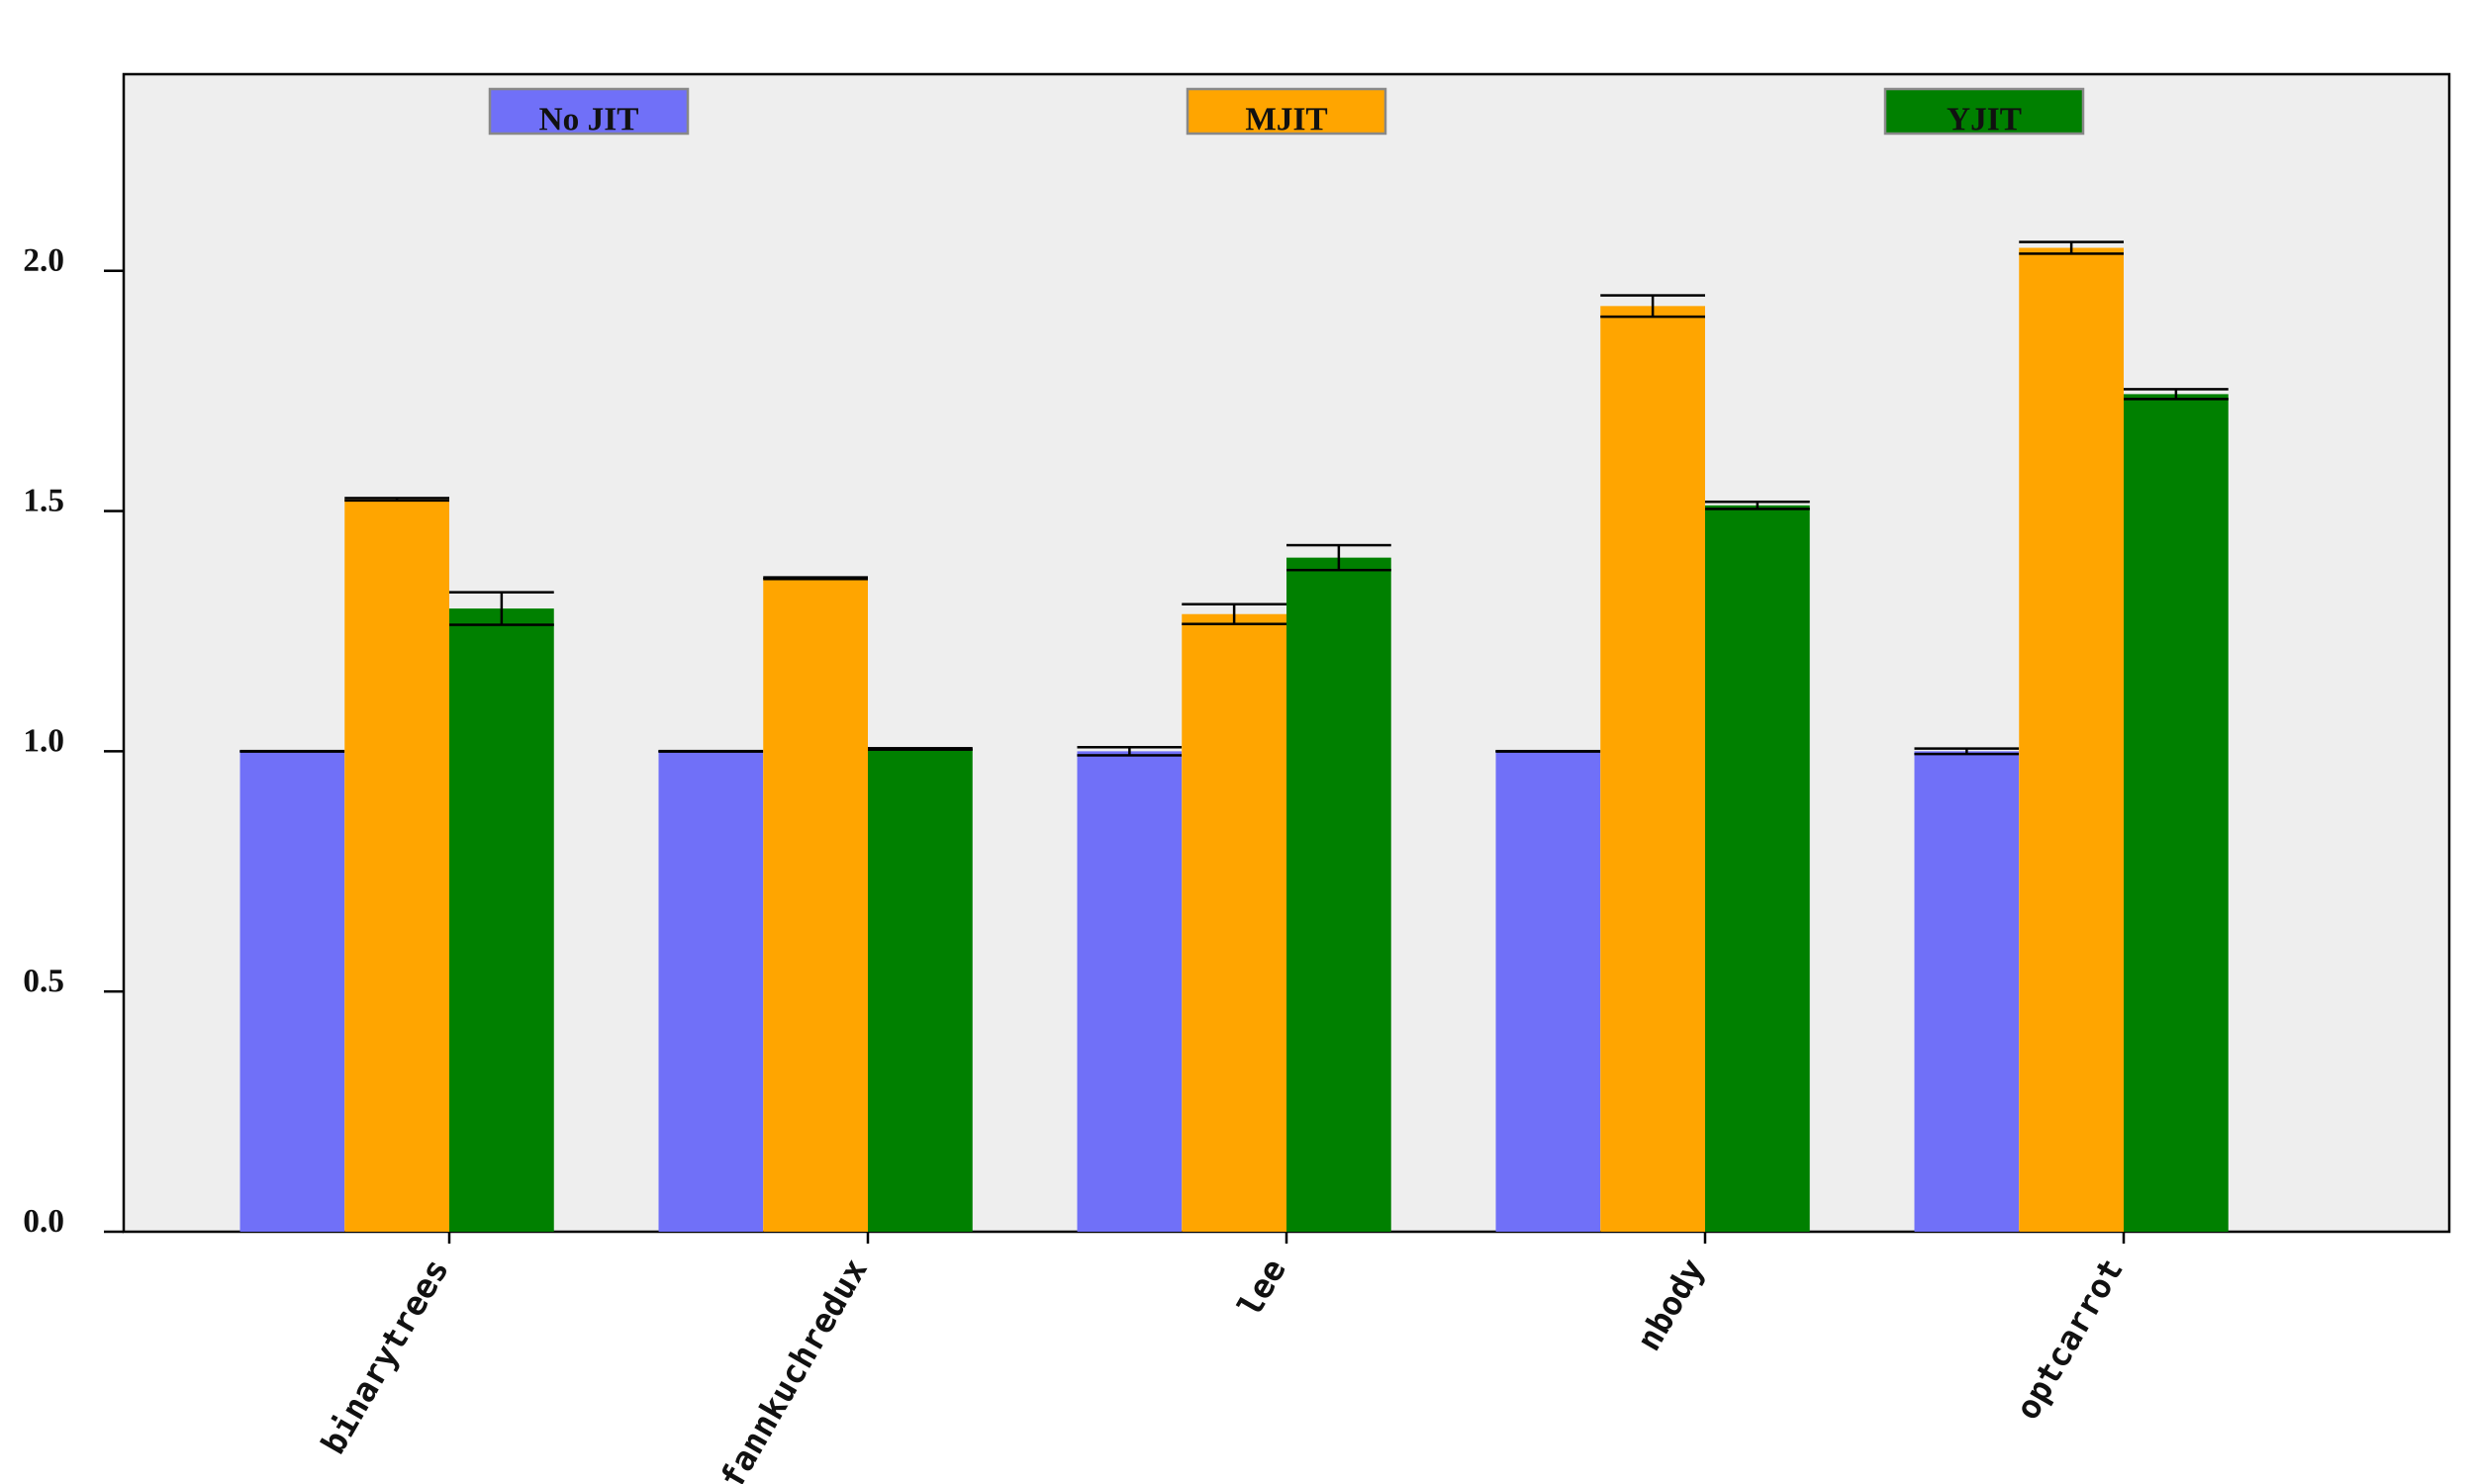
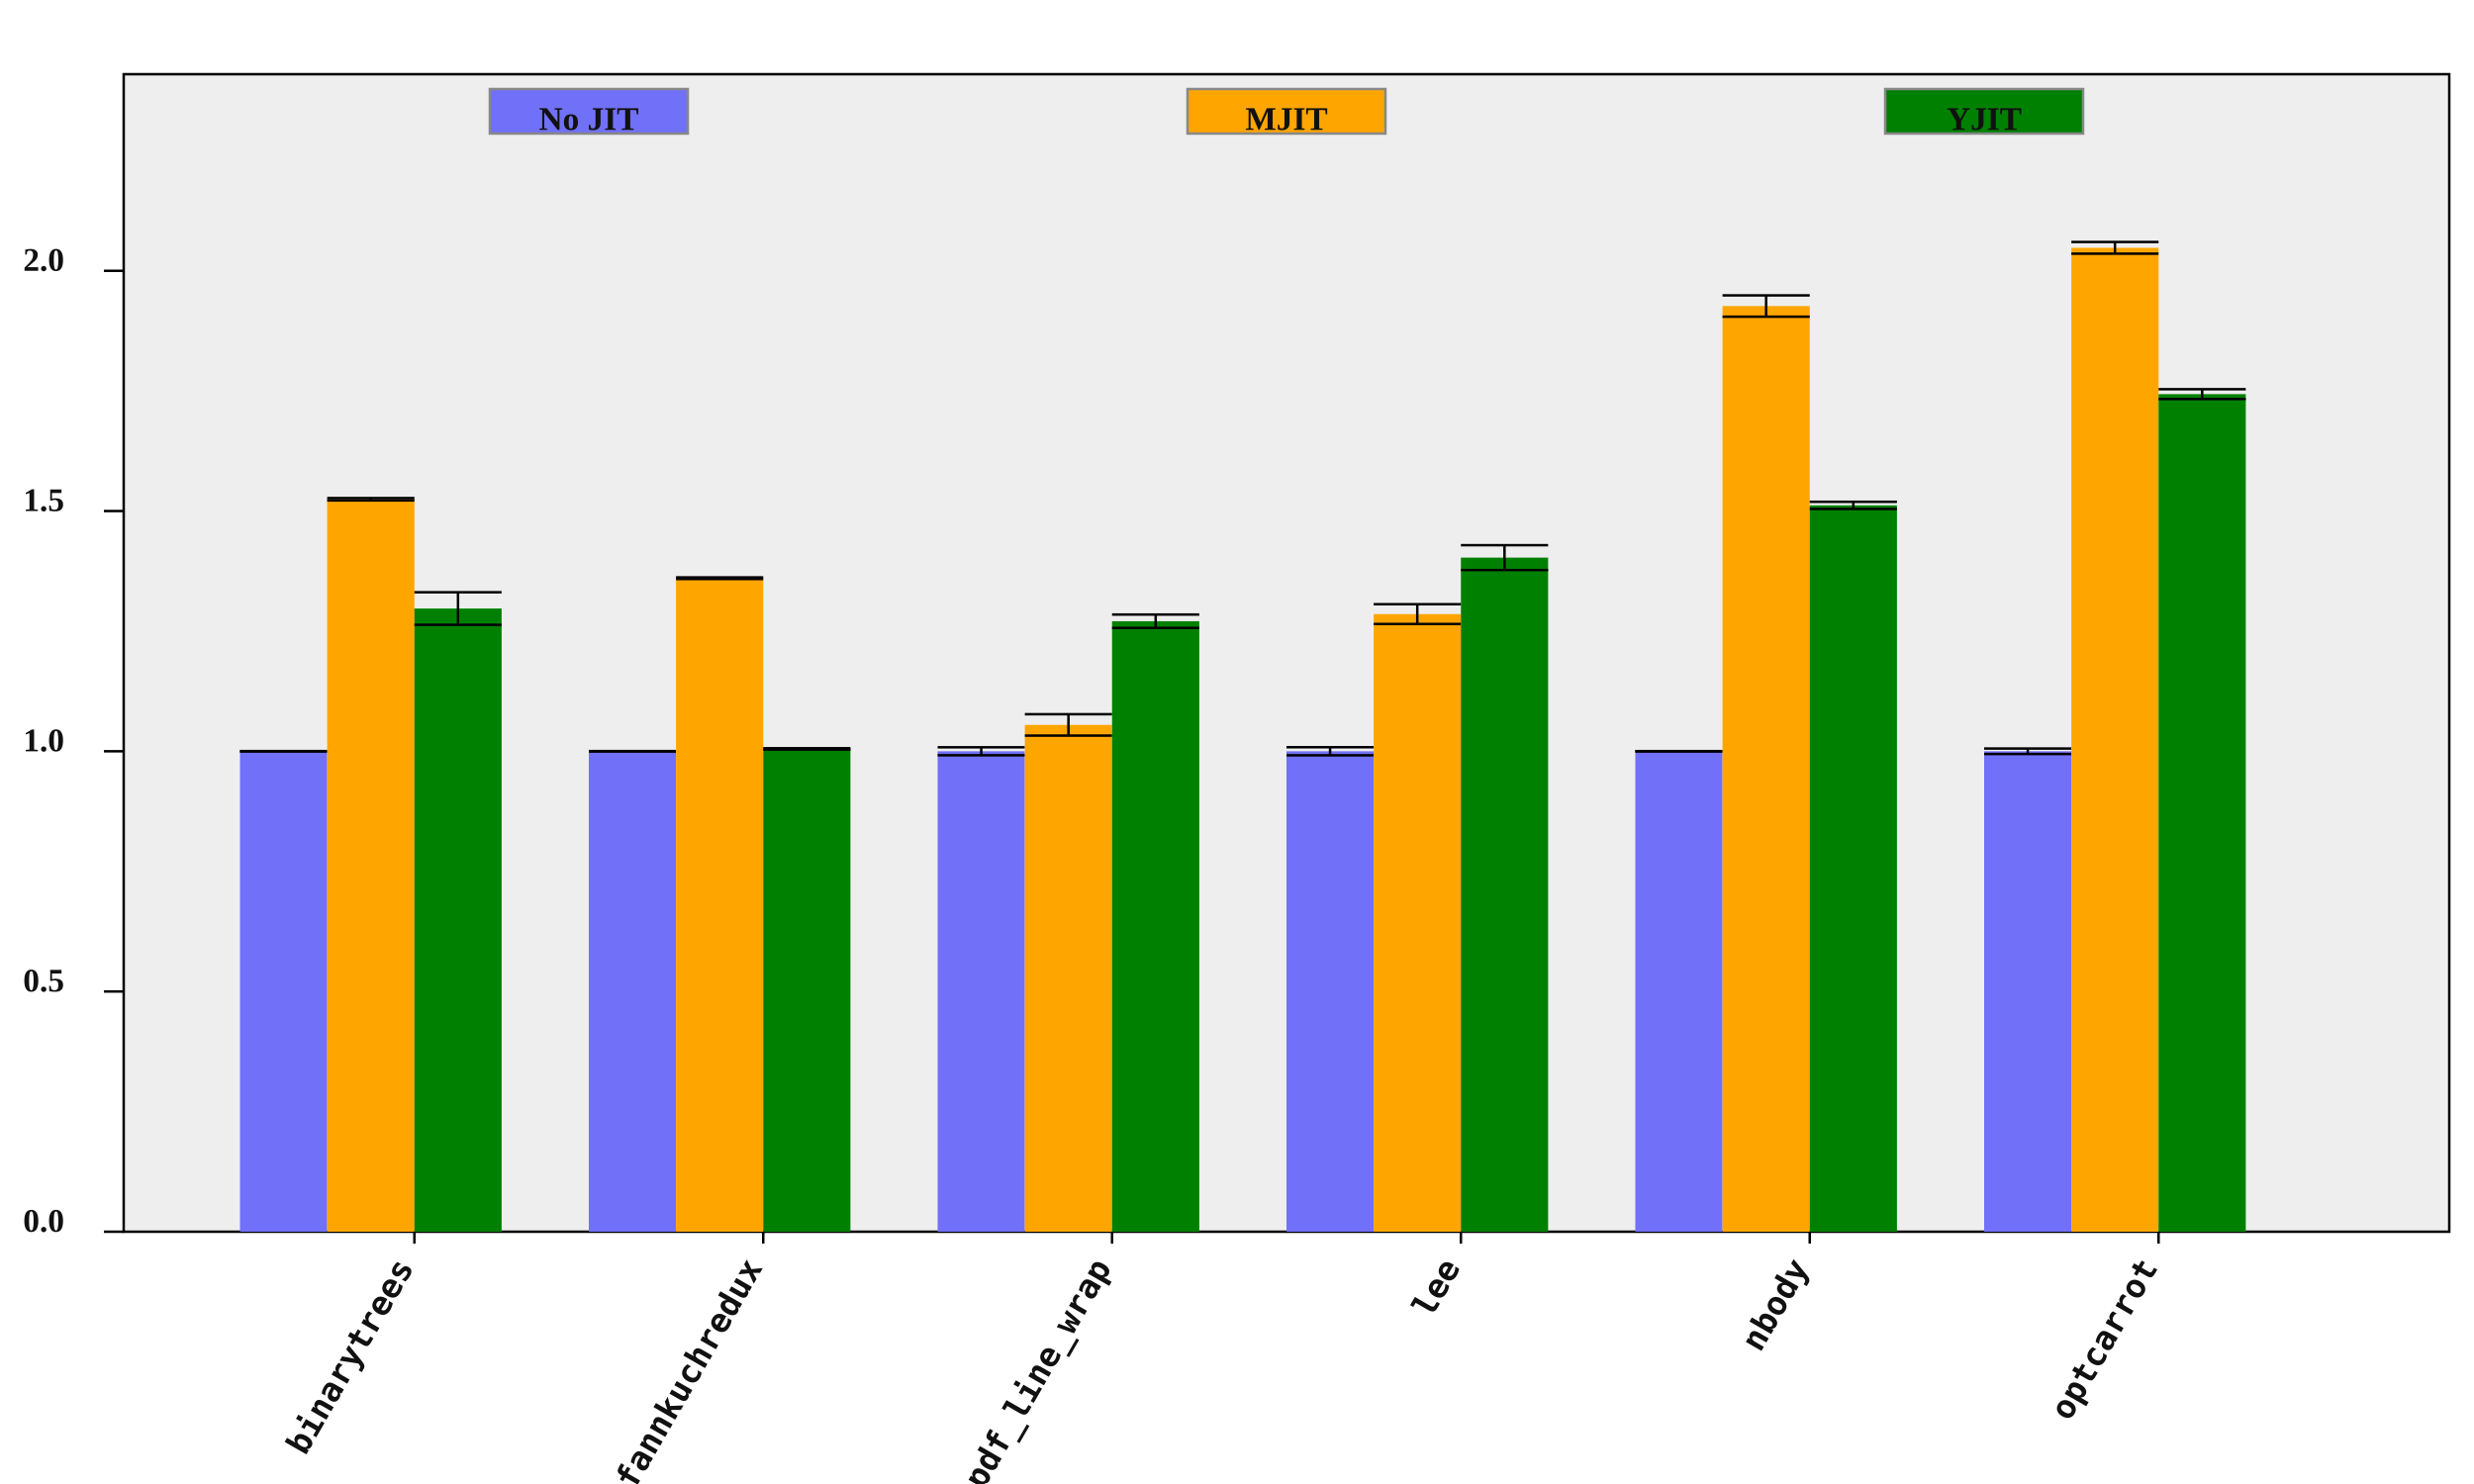
<svg xmlns="http://www.w3.org/2000/svg" viewBox="0 0 1000 600" width="100%" height="100%">
  <rect x="50.0" y="30.0" width="940.0" height="468" stroke="#000" fill="#EEE" />
  <line x1="42.0" y1="498" x2="50.0" y2="498" stroke="#000" />
  <text x="26" y="498" text-anchor="end" font-weight="bold" font-size="small" fill="#111">
0.0
</text>
  <line x1="42.0" y1="400.873" x2="50.0" y2="400.873" stroke="#000" />
  <text x="26" y="400.873" text-anchor="end" font-weight="bold" font-size="small" fill="#111">
0.5
</text>
  <line x1="42.0" y1="303.747" x2="50.0" y2="303.747" stroke="#000" />
  <text x="26" y="303.747" text-anchor="end" font-weight="bold" font-size="small" fill="#111">
1.0
</text>
  <line x1="42.0" y1="206.62" x2="50.0" y2="206.62" stroke="#000" />
  <text x="26" y="206.62" text-anchor="end" font-weight="bold" font-size="small" fill="#111">
1.5
</text>
  <line x1="42.0" y1="109.494" x2="50.0" y2="109.494" stroke="#000" />
  <text x="26" y="109.494" text-anchor="end" font-weight="bold" font-size="small" fill="#111">
2.0
</text>
  <rect x="198" y="36" width="80.0" height="18.0" fill="#7070f8" stroke="#888" />
  <text x="238.0" y="52.5" font-size="small" text-anchor="middle" font-weight="bold" fill="#111">
No JIT
</text>
  <rect x="480" y="36" width="80.0" height="18.0" fill="orange" stroke="#888" />
  <text x="520" y="52.5" font-size="small" text-anchor="middle" font-weight="bold" fill="#111">
MJIT
</text>
  <rect x="762" y="36" width="80.0" height="18.0" fill="green" stroke="#888" />
  <text x="802" y="52.5" font-size="small" text-anchor="middle" font-weight="bold" fill="#111">
YJIT
</text>
-   <rect x="97.0" y="303.747" width="42.3" height="194.253" fill="#7070f8" data-tooltip="1.00x No-JIT time (No JIT)" />
-   <line x1="97.0" y1="303.669" x2="139.3" y2="303.669" stroke="#000" />
-   <line x1="97.0" y1="303.825" x2="139.3" y2="303.825" stroke="#000" />
-   <line x1="118.15" y1="303.669" x2="118.15" y2="303.825" stroke="#000" />
-   <rect x="139.3" y="201.858" width="42.3" height="296.142" fill="orange" data-tooltip="1.52x No-JIT time (MJIT)" />
-   <line x1="139.3" y1="201.376" x2="181.6" y2="201.376" stroke="#000" />
-   <line x1="139.3" y1="202.34" x2="181.6" y2="202.34" stroke="#000" />
-   <line x1="160.45" y1="201.376" x2="160.45" y2="202.34" stroke="#000" />
-   <rect x="181.6" y="246.039" width="42.3" height="251.961" fill="green" data-tooltip="1.30x No-JIT time (YJIT)" />
-   <line x1="181.6" y1="239.461" x2="223.9" y2="239.461" stroke="#000" />
-   <line x1="181.6" y1="252.617" x2="223.9" y2="252.617" stroke="#000" />
-   <line x1="202.75" y1="239.461" x2="202.75" y2="252.617" stroke="#000" />
-   <line x1="181.6" y1="498.0" x2="181.6" y2="502.8" stroke="#000" />
-   <text x="181.6" y="512.4" fill="#111" font-size="small" font-family="monospace" font-weight="bold" text-anchor="end" transform="rotate(-60, 181.6, 512.4)">
+   <rect x="97.0" y="303.747" width="35.25" height="194.253" fill="#7070f8" data-tooltip="1.00x No-JIT time (No JIT)" />
+   <line x1="97.0" y1="303.669" x2="132.25" y2="303.669" stroke="#000" />
+   <line x1="97.0" y1="303.825" x2="132.25" y2="303.825" stroke="#000" />
+   <line x1="114.625" y1="303.669" x2="114.625" y2="303.825" stroke="#000" />
+   <rect x="132.25" y="201.858" width="35.25" height="296.142" fill="orange" data-tooltip="1.52x No-JIT time (MJIT)" />
+   <line x1="132.25" y1="201.376" x2="167.5" y2="201.376" stroke="#000" />
+   <line x1="132.25" y1="202.34" x2="167.5" y2="202.34" stroke="#000" />
+   <line x1="149.875" y1="201.376" x2="149.875" y2="202.34" stroke="#000" />
+   <rect x="167.5" y="246.039" width="35.25" height="251.961" fill="green" data-tooltip="1.30x No-JIT time (YJIT)" />
+   <line x1="167.5" y1="239.461" x2="202.75" y2="239.461" stroke="#000" />
+   <line x1="167.5" y1="252.617" x2="202.75" y2="252.617" stroke="#000" />
+   <line x1="185.125" y1="239.461" x2="185.125" y2="252.617" stroke="#000" />
+   <line x1="167.5" y1="498.0" x2="167.5" y2="502.8" stroke="#000" />
+   <text x="167.5" y="512.4" fill="#111" font-size="small" font-family="monospace" font-weight="bold" text-anchor="end" transform="rotate(-60, 167.5, 512.4)">
binarytrees
</text>
-   <rect x="266.2" y="303.747" width="42.3" height="194.253" fill="#7070f8" data-tooltip="1.00x No-JIT time (No JIT)" />
-   <line x1="266.2" y1="303.664" x2="308.5" y2="303.664" stroke="#000" />
-   <line x1="266.2" y1="303.83" x2="308.5" y2="303.83" stroke="#000" />
-   <line x1="287.35" y1="303.664" x2="287.35" y2="303.83" stroke="#000" />
-   <rect x="308.5" y="233.773" width="42.3" height="264.227" fill="orange" data-tooltip="1.36x No-JIT time (MJIT)" />
-   <line x1="308.5" y1="233.443" x2="350.8" y2="233.443" stroke="#000" />
-   <line x1="308.5" y1="234.103" x2="350.8" y2="234.103" stroke="#000" />
-   <line x1="329.65" y1="233.443" x2="329.65" y2="234.103" stroke="#000" />
-   <rect x="350.8" y="302.797" width="42.3" height="195.203" fill="green" data-tooltip="1.00x No-JIT time (YJIT)" />
-   <line x1="350.8" y1="302.518" x2="393.1" y2="302.518" stroke="#000" />
-   <line x1="350.8" y1="303.075" x2="393.1" y2="303.075" stroke="#000" />
-   <line x1="371.95" y1="302.518" x2="371.95" y2="303.075" stroke="#000" />
-   <line x1="350.8" y1="498.0" x2="350.8" y2="502.8" stroke="#000" />
-   <text x="350.8" y="512.4" fill="#111" font-size="small" font-family="monospace" font-weight="bold" text-anchor="end" transform="rotate(-60, 350.8, 512.4)">
+   <rect x="238.0" y="303.747" width="35.25" height="194.253" fill="#7070f8" data-tooltip="1.00x No-JIT time (No JIT)" />
+   <line x1="238.0" y1="303.664" x2="273.25" y2="303.664" stroke="#000" />
+   <line x1="238.0" y1="303.83" x2="273.25" y2="303.83" stroke="#000" />
+   <line x1="255.625" y1="303.664" x2="255.625" y2="303.83" stroke="#000" />
+   <rect x="273.25" y="233.773" width="35.25" height="264.227" fill="orange" data-tooltip="1.36x No-JIT time (MJIT)" />
+   <line x1="273.25" y1="233.443" x2="308.5" y2="233.443" stroke="#000" />
+   <line x1="273.25" y1="234.103" x2="308.5" y2="234.103" stroke="#000" />
+   <line x1="290.875" y1="233.443" x2="290.875" y2="234.103" stroke="#000" />
+   <rect x="308.5" y="302.797" width="35.25" height="195.203" fill="green" data-tooltip="1.00x No-JIT time (YJIT)" />
+   <line x1="308.5" y1="302.518" x2="343.75" y2="302.518" stroke="#000" />
+   <line x1="308.5" y1="303.075" x2="343.75" y2="303.075" stroke="#000" />
+   <line x1="326.125" y1="302.518" x2="326.125" y2="303.075" stroke="#000" />
+   <line x1="308.5" y1="498.0" x2="308.5" y2="502.8" stroke="#000" />
+   <text x="308.5" y="512.4" fill="#111" font-size="small" font-family="monospace" font-weight="bold" text-anchor="end" transform="rotate(-60, 308.5, 512.4)">
fannkuchredux
</text>
-   <rect x="435.4" y="303.747" width="42.3" height="194.253" fill="#7070f8" data-tooltip="1.00x No-JIT time (No JIT)" />
-   <line x1="435.4" y1="302.111" x2="477.7" y2="302.111" stroke="#000" />
-   <line x1="435.4" y1="305.383" x2="477.7" y2="305.383" stroke="#000" />
-   <line x1="456.55" y1="302.111" x2="456.55" y2="305.383" stroke="#000" />
-   <rect x="477.7" y="248.288" width="42.3" height="249.712" fill="orange" data-tooltip="1.29x No-JIT time (MJIT)" />
-   <line x1="477.7" y1="244.29" x2="520.0" y2="244.29" stroke="#000" />
-   <line x1="477.7" y1="252.285" x2="520.0" y2="252.285" stroke="#000" />
-   <line x1="498.85" y1="244.29" x2="498.85" y2="252.285" stroke="#000" />
-   <rect x="520.0" y="225.454" width="42.3" height="272.546" fill="green" data-tooltip="1.40x No-JIT time (YJIT)" />
-   <line x1="520.0" y1="220.427" x2="562.3" y2="220.427" stroke="#000" />
-   <line x1="520.0" y1="230.481" x2="562.3" y2="230.481" stroke="#000" />
-   <line x1="541.15" y1="220.427" x2="541.15" y2="230.481" stroke="#000" />
-   <line x1="520.0" y1="498.0" x2="520.0" y2="502.8" stroke="#000" />
-   <text x="520.0" y="512.4" fill="#111" font-size="small" font-family="monospace" font-weight="bold" text-anchor="end" transform="rotate(-60, 520.0, 512.4)">
+   <rect x="379.0" y="303.747" width="35.25" height="194.253" fill="#7070f8" data-tooltip="1.00x No-JIT time (No JIT)" />
+   <line x1="379.0" y1="302.134" x2="414.25" y2="302.134" stroke="#000" />
+   <line x1="379.0" y1="305.36" x2="414.25" y2="305.36" stroke="#000" />
+   <line x1="396.625" y1="302.134" x2="396.625" y2="305.36" stroke="#000" />
+   <rect x="414.25" y="293.091" width="35.25" height="204.909" fill="orange" data-tooltip="1.05x No-JIT time (MJIT)" />
+   <line x1="414.25" y1="288.768" x2="449.5" y2="288.768" stroke="#000" />
+   <line x1="414.25" y1="297.414" x2="449.5" y2="297.414" stroke="#000" />
+   <line x1="431.875" y1="288.768" x2="431.875" y2="297.414" stroke="#000" />
+   <rect x="449.5" y="251.173" width="35.25" height="246.827" fill="green" data-tooltip="1.27x No-JIT time (YJIT)" />
+   <line x1="449.5" y1="248.472" x2="484.75" y2="248.472" stroke="#000" />
+   <line x1="449.5" y1="253.874" x2="484.75" y2="253.874" stroke="#000" />
+   <line x1="467.125" y1="248.472" x2="467.125" y2="253.874" stroke="#000" />
+   <line x1="449.5" y1="498.0" x2="449.5" y2="502.8" stroke="#000" />
+   <text x="449.5" y="512.4" fill="#111" font-size="small" font-family="monospace" font-weight="bold" text-anchor="end" transform="rotate(-60, 449.5, 512.4)">
+ hexapdf_line_wrap
+ </text>
+   <rect x="520" y="303.747" width="35.25" height="194.253" fill="#7070f8" data-tooltip="1.00x No-JIT time (No JIT)" />
+   <line x1="520" y1="302.111" x2="555.25" y2="302.111" stroke="#000" />
+   <line x1="520" y1="305.383" x2="555.25" y2="305.383" stroke="#000" />
+   <line x1="537.625" y1="302.111" x2="537.625" y2="305.383" stroke="#000" />
+   <rect x="555.25" y="248.288" width="35.25" height="249.712" fill="orange" data-tooltip="1.29x No-JIT time (MJIT)" />
+   <line x1="555.25" y1="244.29" x2="590.5" y2="244.29" stroke="#000" />
+   <line x1="555.25" y1="252.285" x2="590.5" y2="252.285" stroke="#000" />
+   <line x1="572.875" y1="244.29" x2="572.875" y2="252.285" stroke="#000" />
+   <rect x="590.5" y="225.454" width="35.25" height="272.546" fill="green" data-tooltip="1.40x No-JIT time (YJIT)" />
+   <line x1="590.5" y1="220.427" x2="625.75" y2="220.427" stroke="#000" />
+   <line x1="590.5" y1="230.481" x2="625.75" y2="230.481" stroke="#000" />
+   <line x1="608.125" y1="220.427" x2="608.125" y2="230.481" stroke="#000" />
+   <line x1="590.5" y1="498.0" x2="590.5" y2="502.8" stroke="#000" />
+   <text x="590.5" y="512.4" fill="#111" font-size="small" font-family="monospace" font-weight="bold" text-anchor="end" transform="rotate(-60, 590.5, 512.4)">
lee
</text>
-   <rect x="604.6" y="303.747" width="42.3" height="194.253" fill="#7070f8" data-tooltip="1.00x No-JIT time (No JIT)" />
-   <line x1="604.6" y1="303.682" x2="646.9" y2="303.682" stroke="#000" />
-   <line x1="604.6" y1="303.812" x2="646.9" y2="303.812" stroke="#000" />
-   <line x1="625.75" y1="303.682" x2="625.75" y2="303.812" stroke="#000" />
-   <rect x="646.9" y="123.737" width="42.3" height="374.263" fill="orange" data-tooltip="1.93x No-JIT time (MJIT)" />
-   <line x1="646.9" y1="119.426" x2="689.2" y2="119.426" stroke="#000" />
-   <line x1="646.9" y1="128.049" x2="689.2" y2="128.049" stroke="#000" />
-   <line x1="668.05" y1="119.426" x2="668.05" y2="128.049" stroke="#000" />
-   <rect x="689.2" y="204.327" width="42.3" height="293.673" fill="green" data-tooltip="1.51x No-JIT time (YJIT)" />
-   <line x1="689.2" y1="202.883" x2="731.5" y2="202.883" stroke="#000" />
-   <line x1="689.2" y1="205.771" x2="731.5" y2="205.771" stroke="#000" />
-   <line x1="710.35" y1="202.883" x2="710.35" y2="205.771" stroke="#000" />
-   <line x1="689.2" y1="498.0" x2="689.2" y2="502.8" stroke="#000" />
-   <text x="689.2" y="512.4" fill="#111" font-size="small" font-family="monospace" font-weight="bold" text-anchor="end" transform="rotate(-60, 689.2, 512.4)">
+   <rect x="661" y="303.747" width="35.25" height="194.253" fill="#7070f8" data-tooltip="1.00x No-JIT time (No JIT)" />
+   <line x1="661" y1="303.682" x2="696.25" y2="303.682" stroke="#000" />
+   <line x1="661" y1="303.812" x2="696.25" y2="303.812" stroke="#000" />
+   <line x1="678.625" y1="303.682" x2="678.625" y2="303.812" stroke="#000" />
+   <rect x="696.25" y="123.737" width="35.25" height="374.263" fill="orange" data-tooltip="1.93x No-JIT time (MJIT)" />
+   <line x1="696.25" y1="119.426" x2="731.5" y2="119.426" stroke="#000" />
+   <line x1="696.25" y1="128.049" x2="731.5" y2="128.049" stroke="#000" />
+   <line x1="713.875" y1="119.426" x2="713.875" y2="128.049" stroke="#000" />
+   <rect x="731.5" y="204.327" width="35.25" height="293.673" fill="green" data-tooltip="1.51x No-JIT time (YJIT)" />
+   <line x1="731.5" y1="202.883" x2="766.75" y2="202.883" stroke="#000" />
+   <line x1="731.5" y1="205.771" x2="766.75" y2="205.771" stroke="#000" />
+   <line x1="749.125" y1="202.883" x2="749.125" y2="205.771" stroke="#000" />
+   <line x1="731.5" y1="498.0" x2="731.5" y2="502.8" stroke="#000" />
+   <text x="731.5" y="512.4" fill="#111" font-size="small" font-family="monospace" font-weight="bold" text-anchor="end" transform="rotate(-60, 731.5, 512.4)">
nbody
</text>
-   <rect x="773.8" y="303.747" width="42.3" height="194.253" fill="#7070f8" data-tooltip="1.00x No-JIT time (No JIT)" />
-   <line x1="773.8" y1="302.643" x2="816.1" y2="302.643" stroke="#000" />
-   <line x1="773.8" y1="304.851" x2="816.1" y2="304.851" stroke="#000" />
-   <line x1="794.95" y1="302.643" x2="794.95" y2="304.851" stroke="#000" />
-   <rect x="816.1" y="100.2" width="42.3" height="397.8" fill="orange" data-tooltip="2.05x No-JIT time (MJIT)" />
-   <line x1="816.1" y1="97.836" x2="858.4" y2="97.836" stroke="#000" />
-   <line x1="816.1" y1="102.564" x2="858.4" y2="102.564" stroke="#000" />
-   <line x1="837.25" y1="97.836" x2="837.25" y2="102.564" stroke="#000" />
-   <rect x="858.4" y="159.353" width="42.3" height="338.647" fill="green" data-tooltip="1.74x No-JIT time (YJIT)" />
-   <line x1="858.4" y1="157.362" x2="900.7" y2="157.362" stroke="#000" />
-   <line x1="858.4" y1="161.344" x2="900.7" y2="161.344" stroke="#000" />
-   <line x1="879.55" y1="157.362" x2="879.55" y2="161.344" stroke="#000" />
-   <line x1="858.4" y1="498.0" x2="858.4" y2="502.8" stroke="#000" />
-   <text x="858.4" y="512.4" fill="#111" font-size="small" font-family="monospace" font-weight="bold" text-anchor="end" transform="rotate(-60, 858.4, 512.4)">
+   <rect x="802" y="303.747" width="35.25" height="194.253" fill="#7070f8" data-tooltip="1.00x No-JIT time (No JIT)" />
+   <line x1="802" y1="302.643" x2="837.25" y2="302.643" stroke="#000" />
+   <line x1="802" y1="304.851" x2="837.25" y2="304.851" stroke="#000" />
+   <line x1="819.625" y1="302.643" x2="819.625" y2="304.851" stroke="#000" />
+   <rect x="837.25" y="100.2" width="35.25" height="397.8" fill="orange" data-tooltip="2.05x No-JIT time (MJIT)" />
+   <line x1="837.25" y1="97.836" x2="872.5" y2="97.836" stroke="#000" />
+   <line x1="837.25" y1="102.564" x2="872.5" y2="102.564" stroke="#000" />
+   <line x1="854.875" y1="97.836" x2="854.875" y2="102.564" stroke="#000" />
+   <rect x="872.5" y="159.353" width="35.25" height="338.647" fill="green" data-tooltip="1.74x No-JIT time (YJIT)" />
+   <line x1="872.5" y1="157.362" x2="907.75" y2="157.362" stroke="#000" />
+   <line x1="872.5" y1="161.344" x2="907.75" y2="161.344" stroke="#000" />
+   <line x1="890.125" y1="157.362" x2="890.125" y2="161.344" stroke="#000" />
+   <line x1="872.5" y1="498.0" x2="872.5" y2="502.8" stroke="#000" />
+   <text x="872.5" y="512.4" fill="#111" font-size="small" font-family="monospace" font-weight="bold" text-anchor="end" transform="rotate(-60, 872.5, 512.4)">
optcarrot
</text>
</svg>
